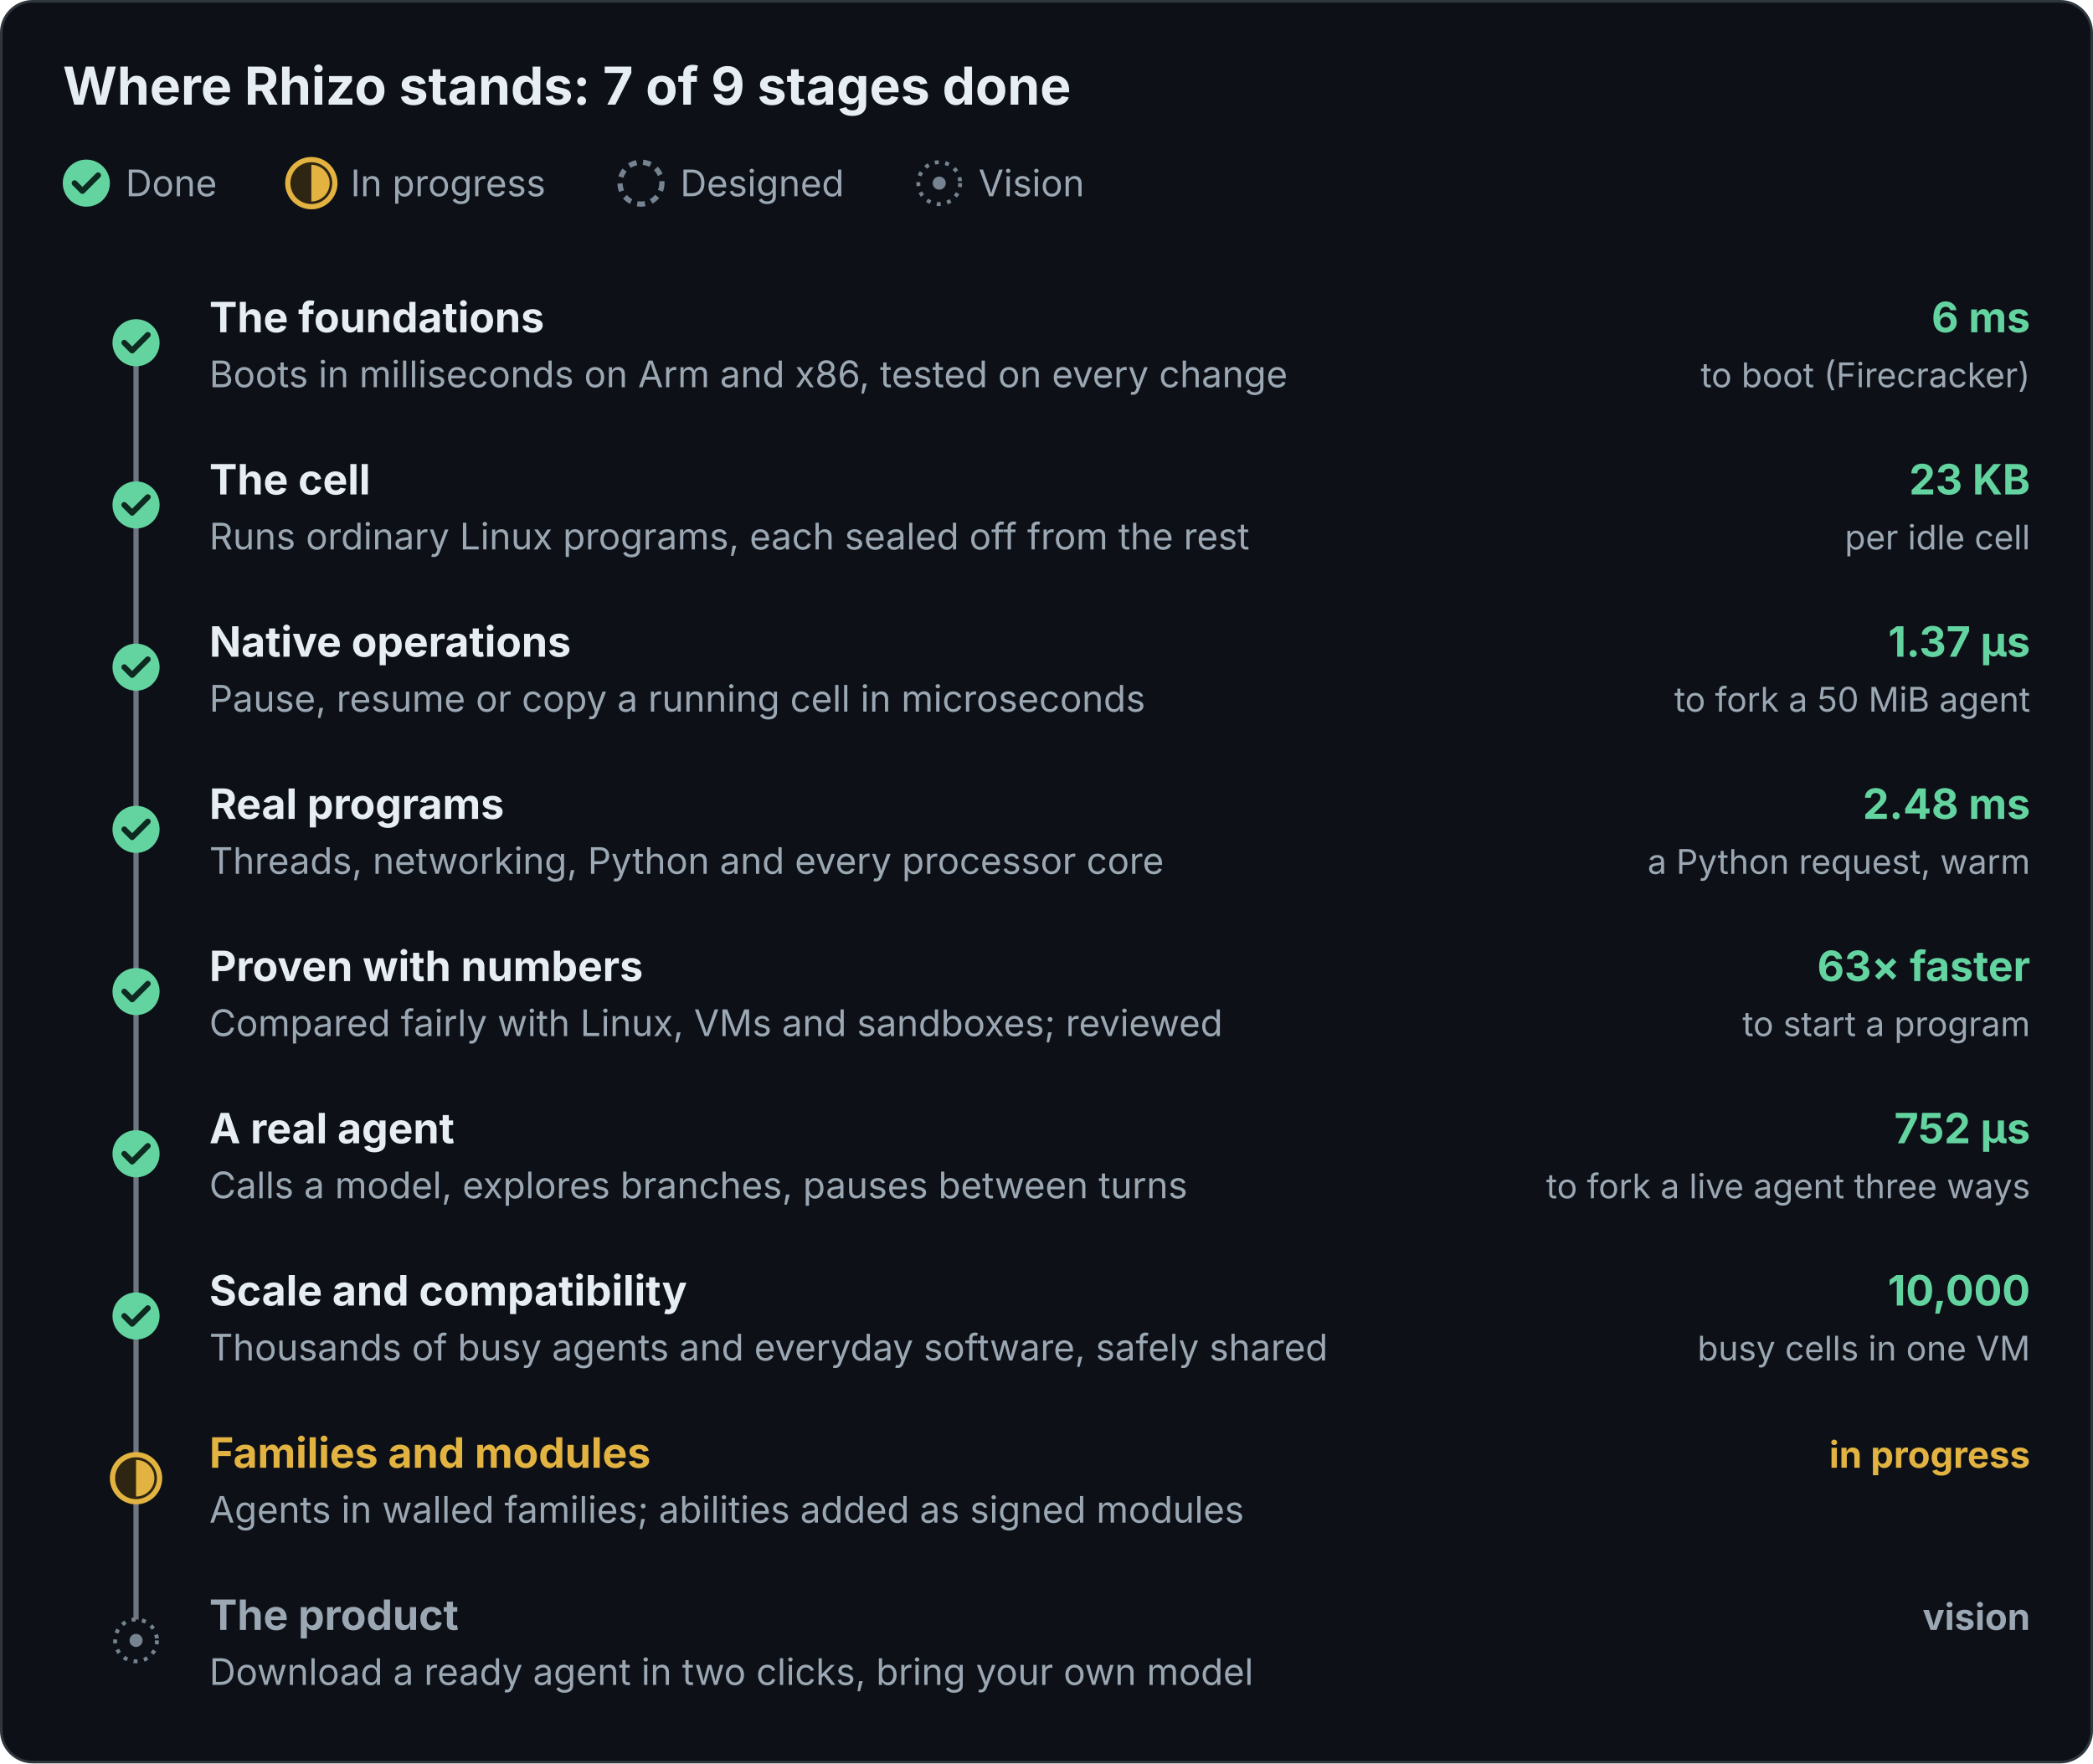
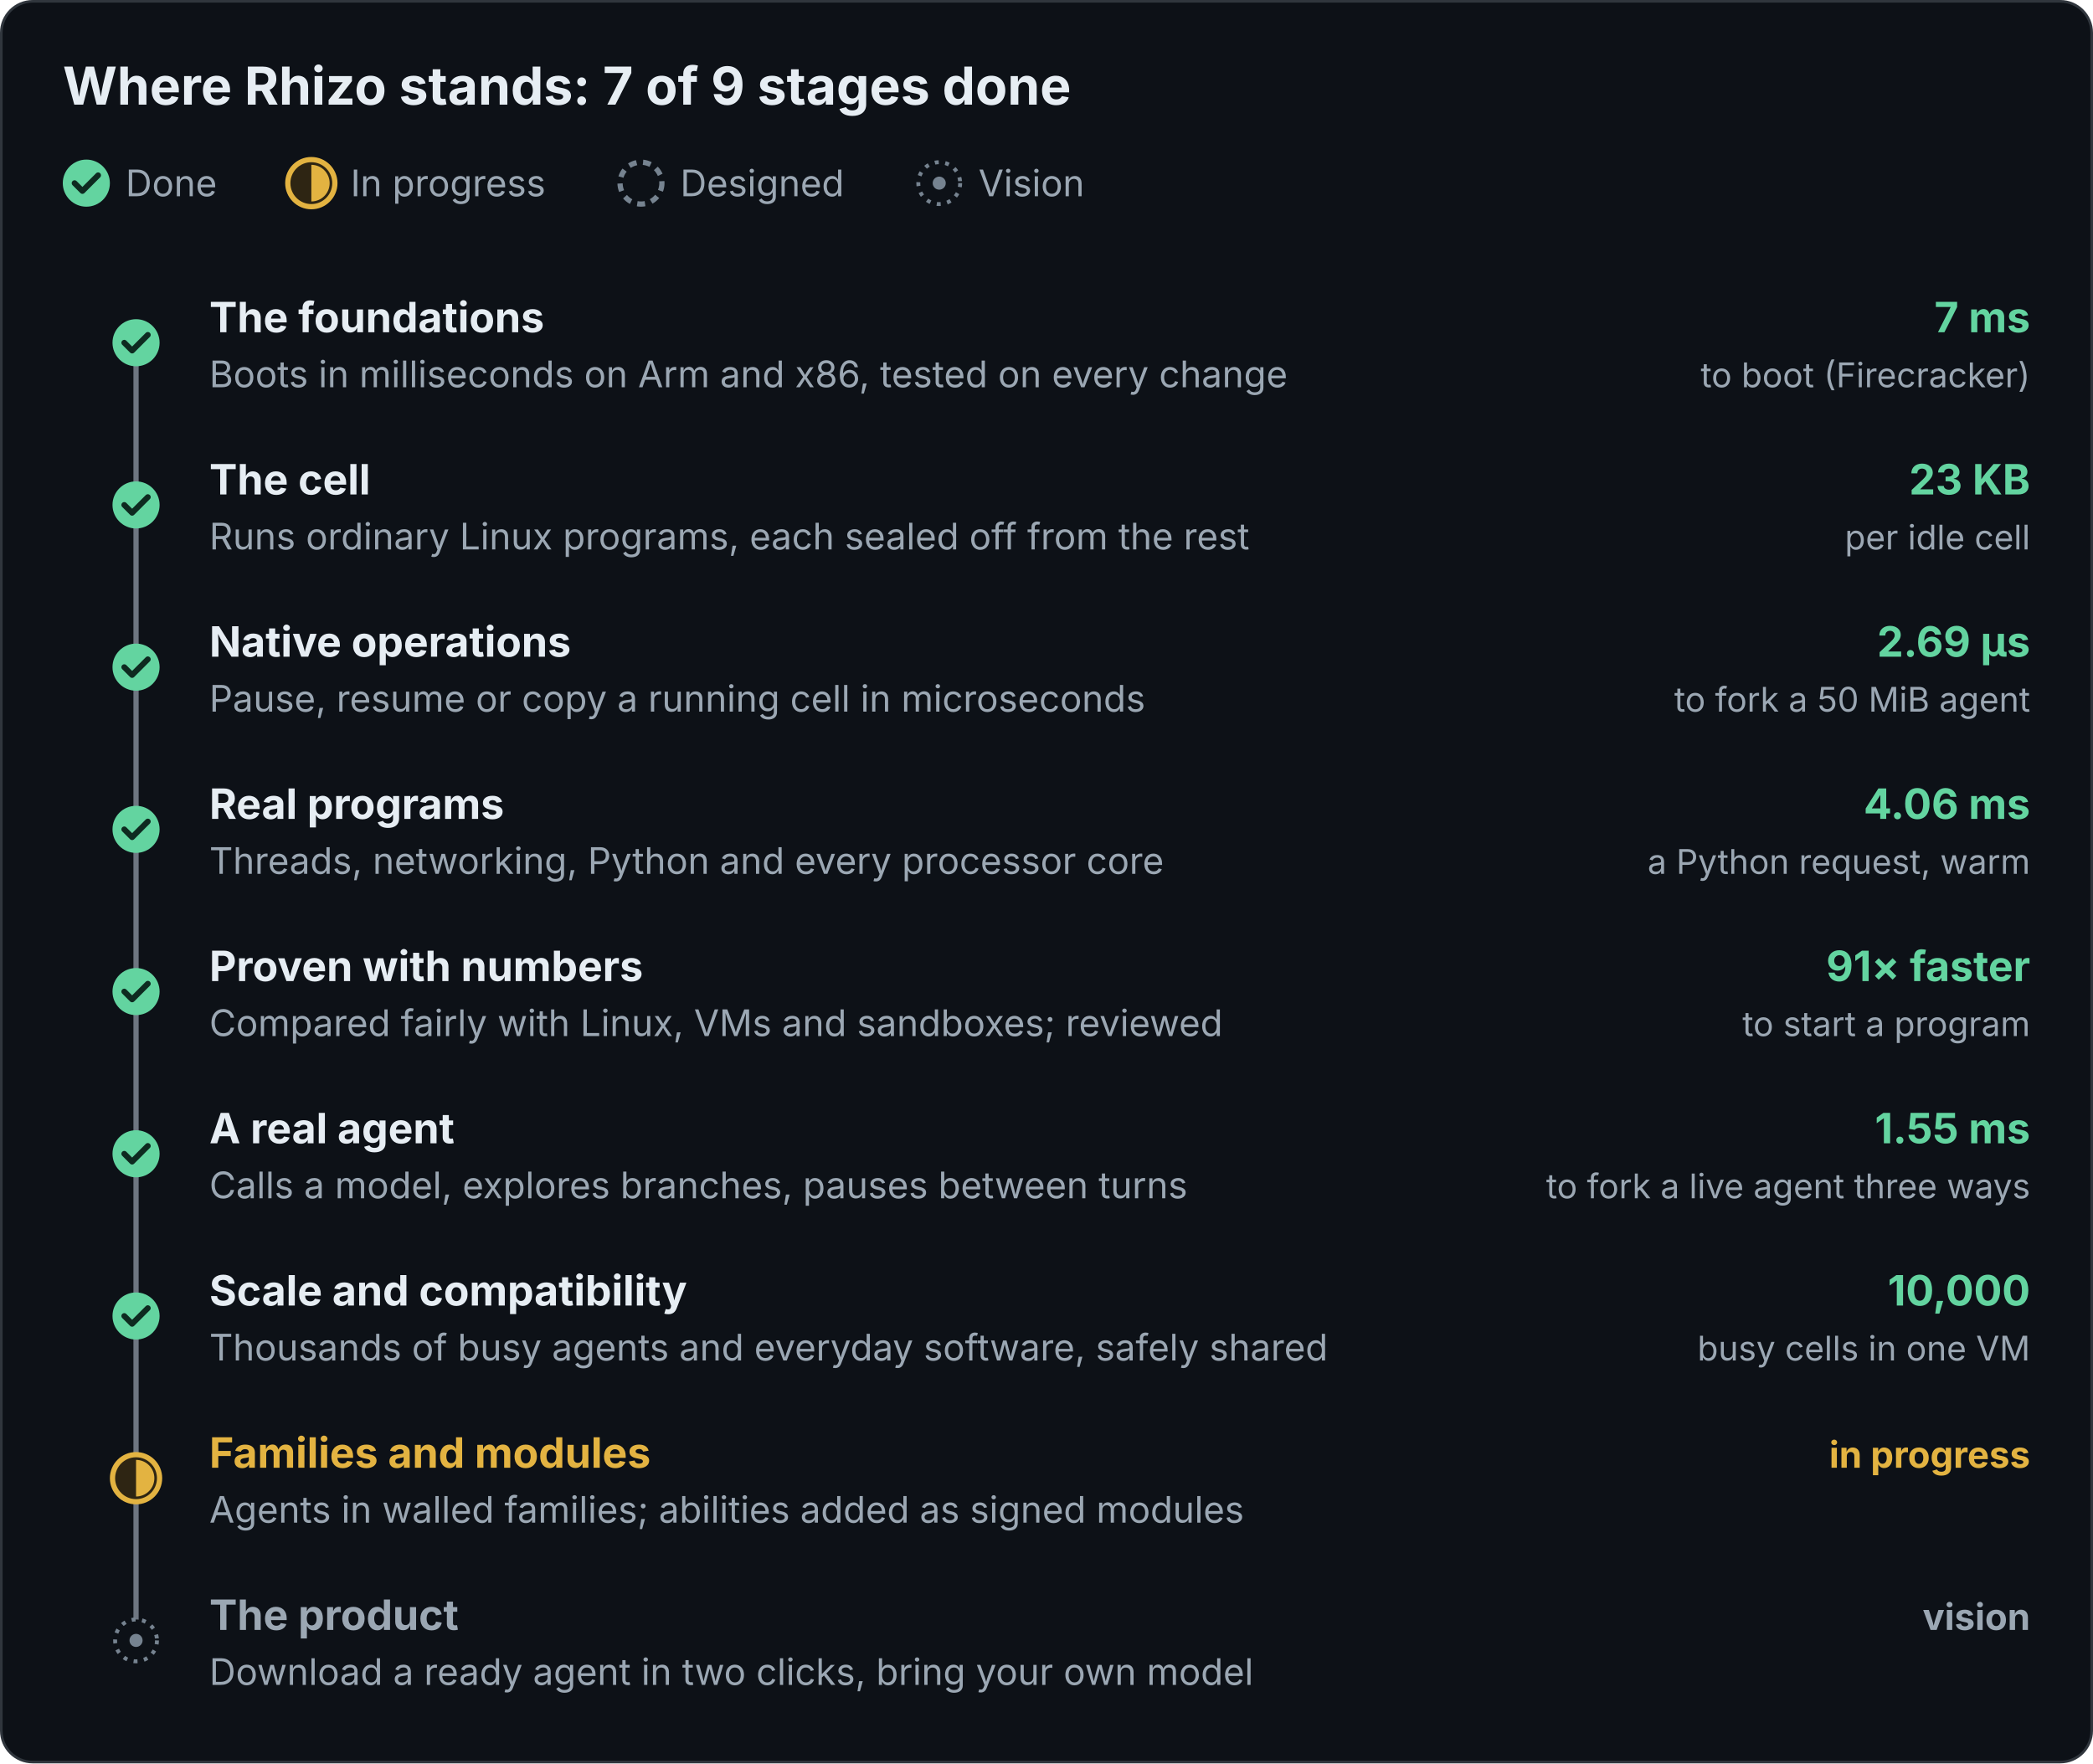
<svg xmlns="http://www.w3.org/2000/svg" viewBox="0 0 800 674" width="800" height="674" role="img" font-family="Inter, -apple-system, Segoe UI, Helvetica, Arial, sans-serif">
  <defs>
    <marker id="a" viewBox="0 0 10 10" refX="10" refY="5" markerWidth="7" markerHeight="7" orient="auto">
      <path d="M0 0L10 5L0 10z" fill="#8b98a5" />
    </marker>
    <marker id="g" viewBox="0 0 10 10" refX="10" refY="5" markerWidth="7" markerHeight="7" orient="auto">
      <path d="M0 0L10 5L0 10z" fill="#63d4a0" />
    </marker>
    <marker id="b" viewBox="0 0 10 10" refX="10" refY="5" markerWidth="7" markerHeight="7" orient="auto">
      <path d="M0 0L10 5L0 10z" fill="#79b8ff" />
    </marker>
    <marker id="o" viewBox="0 0 10 10" refX="10" refY="5" markerWidth="7" markerHeight="7" orient="auto">
      <path d="M0 0L10 5L0 10z" fill="#f2c14e" />
    </marker>
    <marker id="r" viewBox="0 0 10 10" refX="10" refY="5" markerWidth="7" markerHeight="7" orient="auto">
      <path d="M0 0L10 5L0 10z" fill="#ff8a80" />
    </marker>
    <marker id="c" viewBox="0 0 10 10" refX="10" refY="5" markerWidth="7" markerHeight="7" orient="auto">
      <path d="M0 0L10 5L0 10z" fill="#63d4a0" />
    </marker>
  </defs>
  <rect class="bg" x="0.5" y="0.5" width="799" height="673" rx="12" fill="#0d1117" stroke="#30363d" />
  <text x="24" y="40" font-size="20" fill="#e6edf3" font-weight="700">Where Rhizo stands: 7 of 9 stages done</text>
  <circle cx="33" cy="70" r="9" fill="#63d4a0" />
  <path d="M28.5 70l3 3l6-6" fill="none" stroke="#0e2a20" stroke-width="2.2" stroke-linecap="round" stroke-linejoin="round" />
  <text x="48" y="75" font-size="14" fill="#9ba7b3">Done</text>
  <circle cx="119" cy="70" r="9" fill="#2e2513" stroke="#e3b341" stroke-width="2" />
  <path d="M119 63A7 7 0 0 1 119 77z" fill="#e3b341" />
  <text x="134" y="75" font-size="14" fill="#9ba7b3">In progress</text>
  <circle cx="245" cy="70" r="8" fill="#0d1117" stroke="#768390" stroke-width="2" stroke-dasharray="3 2.5" />
  <text x="260" y="75" font-size="14" fill="#9ba7b3">Designed</text>
  <circle cx="359" cy="70" r="8" fill="#0d1117" stroke="#768390" stroke-width="1.5" stroke-dasharray="1.5 2.5" />
  <circle cx="359" cy="70" r="2.5" fill="#768390" />
  <text x="374" y="75" font-size="14" fill="#9ba7b3">Vision</text>
  <line x1="52" y1="131.0" x2="52" y2="627.0" stroke="#6e7681" stroke-width="2" />
  <circle cx="52" cy="131.0" r="9" fill="#63d4a0" />
  <path d="M47.5 131.0l3 3l6-6" fill="none" stroke="#0e2a20" stroke-width="2.2" stroke-linecap="round" stroke-linejoin="round" />
  <text x="80" y="127.0" font-size="16" fill="#e6edf3" font-weight="700">The foundations</text>
  <text x="80" y="148.0" font-size="14" fill="#9ba7b3">Boots in milliseconds on Arm and x86, tested on every change</text>
-   <text x="776" y="127.0" font-size="16" fill="#63d4a0" font-weight="700" text-anchor="end">6 ms</text>
+   <text x="776" y="127.0" font-size="16" fill="#63d4a0" font-weight="700" text-anchor="end">7 ms</text>
  <text x="776" y="148.0" font-size="13" fill="#9ba7b3" text-anchor="end">to boot (Firecracker)</text>
  <circle cx="52" cy="193.0" r="9" fill="#63d4a0" />
  <path d="M47.5 193.0l3 3l6-6" fill="none" stroke="#0e2a20" stroke-width="2.2" stroke-linecap="round" stroke-linejoin="round" />
  <text x="80" y="189.0" font-size="16" fill="#e6edf3" font-weight="700">The cell</text>
  <text x="80" y="210.0" font-size="14" fill="#9ba7b3">Runs ordinary Linux programs, each sealed off from the rest</text>
  <text x="776" y="189.0" font-size="16" fill="#63d4a0" font-weight="700" text-anchor="end">23 KB</text>
  <text x="776" y="210.0" font-size="13" fill="#9ba7b3" text-anchor="end">per idle cell</text>
  <circle cx="52" cy="255.0" r="9" fill="#63d4a0" />
  <path d="M47.5 255.0l3 3l6-6" fill="none" stroke="#0e2a20" stroke-width="2.2" stroke-linecap="round" stroke-linejoin="round" />
  <text x="80" y="251.0" font-size="16" fill="#e6edf3" font-weight="700">Native operations</text>
  <text x="80" y="272.0" font-size="14" fill="#9ba7b3">Pause, resume or copy a running cell in microseconds</text>
-   <text x="776" y="251.0" font-size="16" fill="#63d4a0" font-weight="700" text-anchor="end">1.37 µs</text>
+   <text x="776" y="251.0" font-size="16" fill="#63d4a0" font-weight="700" text-anchor="end">2.69 µs</text>
  <text x="776" y="272.0" font-size="13" fill="#9ba7b3" text-anchor="end">to fork a 50 MiB agent</text>
  <circle cx="52" cy="317.0" r="9" fill="#63d4a0" />
  <path d="M47.5 317.0l3 3l6-6" fill="none" stroke="#0e2a20" stroke-width="2.2" stroke-linecap="round" stroke-linejoin="round" />
  <text x="80" y="313.0" font-size="16" fill="#e6edf3" font-weight="700">Real programs</text>
  <text x="80" y="334.0" font-size="14" fill="#9ba7b3">Threads, networking, Python and every processor core</text>
-   <text x="776" y="313.0" font-size="16" fill="#63d4a0" font-weight="700" text-anchor="end">2.48 ms</text>
+   <text x="776" y="313.0" font-size="16" fill="#63d4a0" font-weight="700" text-anchor="end">4.06 ms</text>
  <text x="776" y="334.0" font-size="13" fill="#9ba7b3" text-anchor="end">a Python request, warm</text>
  <circle cx="52" cy="379.0" r="9" fill="#63d4a0" />
  <path d="M47.5 379.0l3 3l6-6" fill="none" stroke="#0e2a20" stroke-width="2.2" stroke-linecap="round" stroke-linejoin="round" />
  <text x="80" y="375.0" font-size="16" fill="#e6edf3" font-weight="700">Proven with numbers</text>
  <text x="80" y="396.0" font-size="14" fill="#9ba7b3">Compared fairly with Linux, VMs and sandboxes; reviewed</text>
-   <text x="776" y="375.0" font-size="16" fill="#63d4a0" font-weight="700" text-anchor="end">63× faster</text>
+   <text x="776" y="375.0" font-size="16" fill="#63d4a0" font-weight="700" text-anchor="end">91× faster</text>
  <text x="776" y="396.0" font-size="13" fill="#9ba7b3" text-anchor="end">to start a program</text>
  <circle cx="52" cy="441.0" r="9" fill="#63d4a0" />
  <path d="M47.5 441.0l3 3l6-6" fill="none" stroke="#0e2a20" stroke-width="2.2" stroke-linecap="round" stroke-linejoin="round" />
  <text x="80" y="437.0" font-size="16" fill="#e6edf3" font-weight="700">A real agent</text>
  <text x="80" y="458.0" font-size="14" fill="#9ba7b3">Calls a model, explores branches, pauses between turns</text>
-   <text x="776" y="437.0" font-size="16" fill="#63d4a0" font-weight="700" text-anchor="end">752 µs</text>
+   <text x="776" y="437.0" font-size="16" fill="#63d4a0" font-weight="700" text-anchor="end">1.55 ms</text>
  <text x="776" y="458.0" font-size="13" fill="#9ba7b3" text-anchor="end">to fork a live agent three ways</text>
  <circle cx="52" cy="503.0" r="9" fill="#63d4a0" />
  <path d="M47.5 503.0l3 3l6-6" fill="none" stroke="#0e2a20" stroke-width="2.2" stroke-linecap="round" stroke-linejoin="round" />
  <text x="80" y="499.0" font-size="16" fill="#e6edf3" font-weight="700">Scale and compatibility</text>
  <text x="80" y="520.0" font-size="14" fill="#9ba7b3">Thousands of busy agents and everyday software, safely shared</text>
  <text x="776" y="499.0" font-size="16" fill="#63d4a0" font-weight="700" text-anchor="end">10,000</text>
  <text x="776" y="520.0" font-size="13" fill="#9ba7b3" text-anchor="end">busy cells in one VM</text>
  <circle cx="52" cy="565.0" r="9" fill="#2e2513" stroke="#e3b341" stroke-width="2" />
  <path d="M52 558.0A7 7 0 0 1 52 572.0z" fill="#e3b341" />
  <text x="80" y="561.0" font-size="16" fill="#e3b341" font-weight="700">Families and modules</text>
  <text x="80" y="582.0" font-size="14" fill="#9ba7b3">Agents in walled families; abilities added as signed modules</text>
  <text x="776" y="561.0" font-size="14" fill="#e3b341" font-weight="700" text-anchor="end">in progress</text>
  <circle cx="52" cy="627.0" r="8" fill="#0d1117" stroke="#768390" stroke-width="1.5" stroke-dasharray="1.5 2.5" />
  <circle cx="52" cy="627.0" r="2.5" fill="#768390" />
  <text x="80" y="623.0" font-size="16" fill="#9ba7b3" font-weight="700">The product</text>
  <text x="80" y="644.0" font-size="14" fill="#9ba7b3">Download a ready agent in two clicks, bring your own model</text>
  <text x="776" y="623.0" font-size="14" fill="#9ba7b3" font-weight="700" text-anchor="end">vision</text>
</svg>
